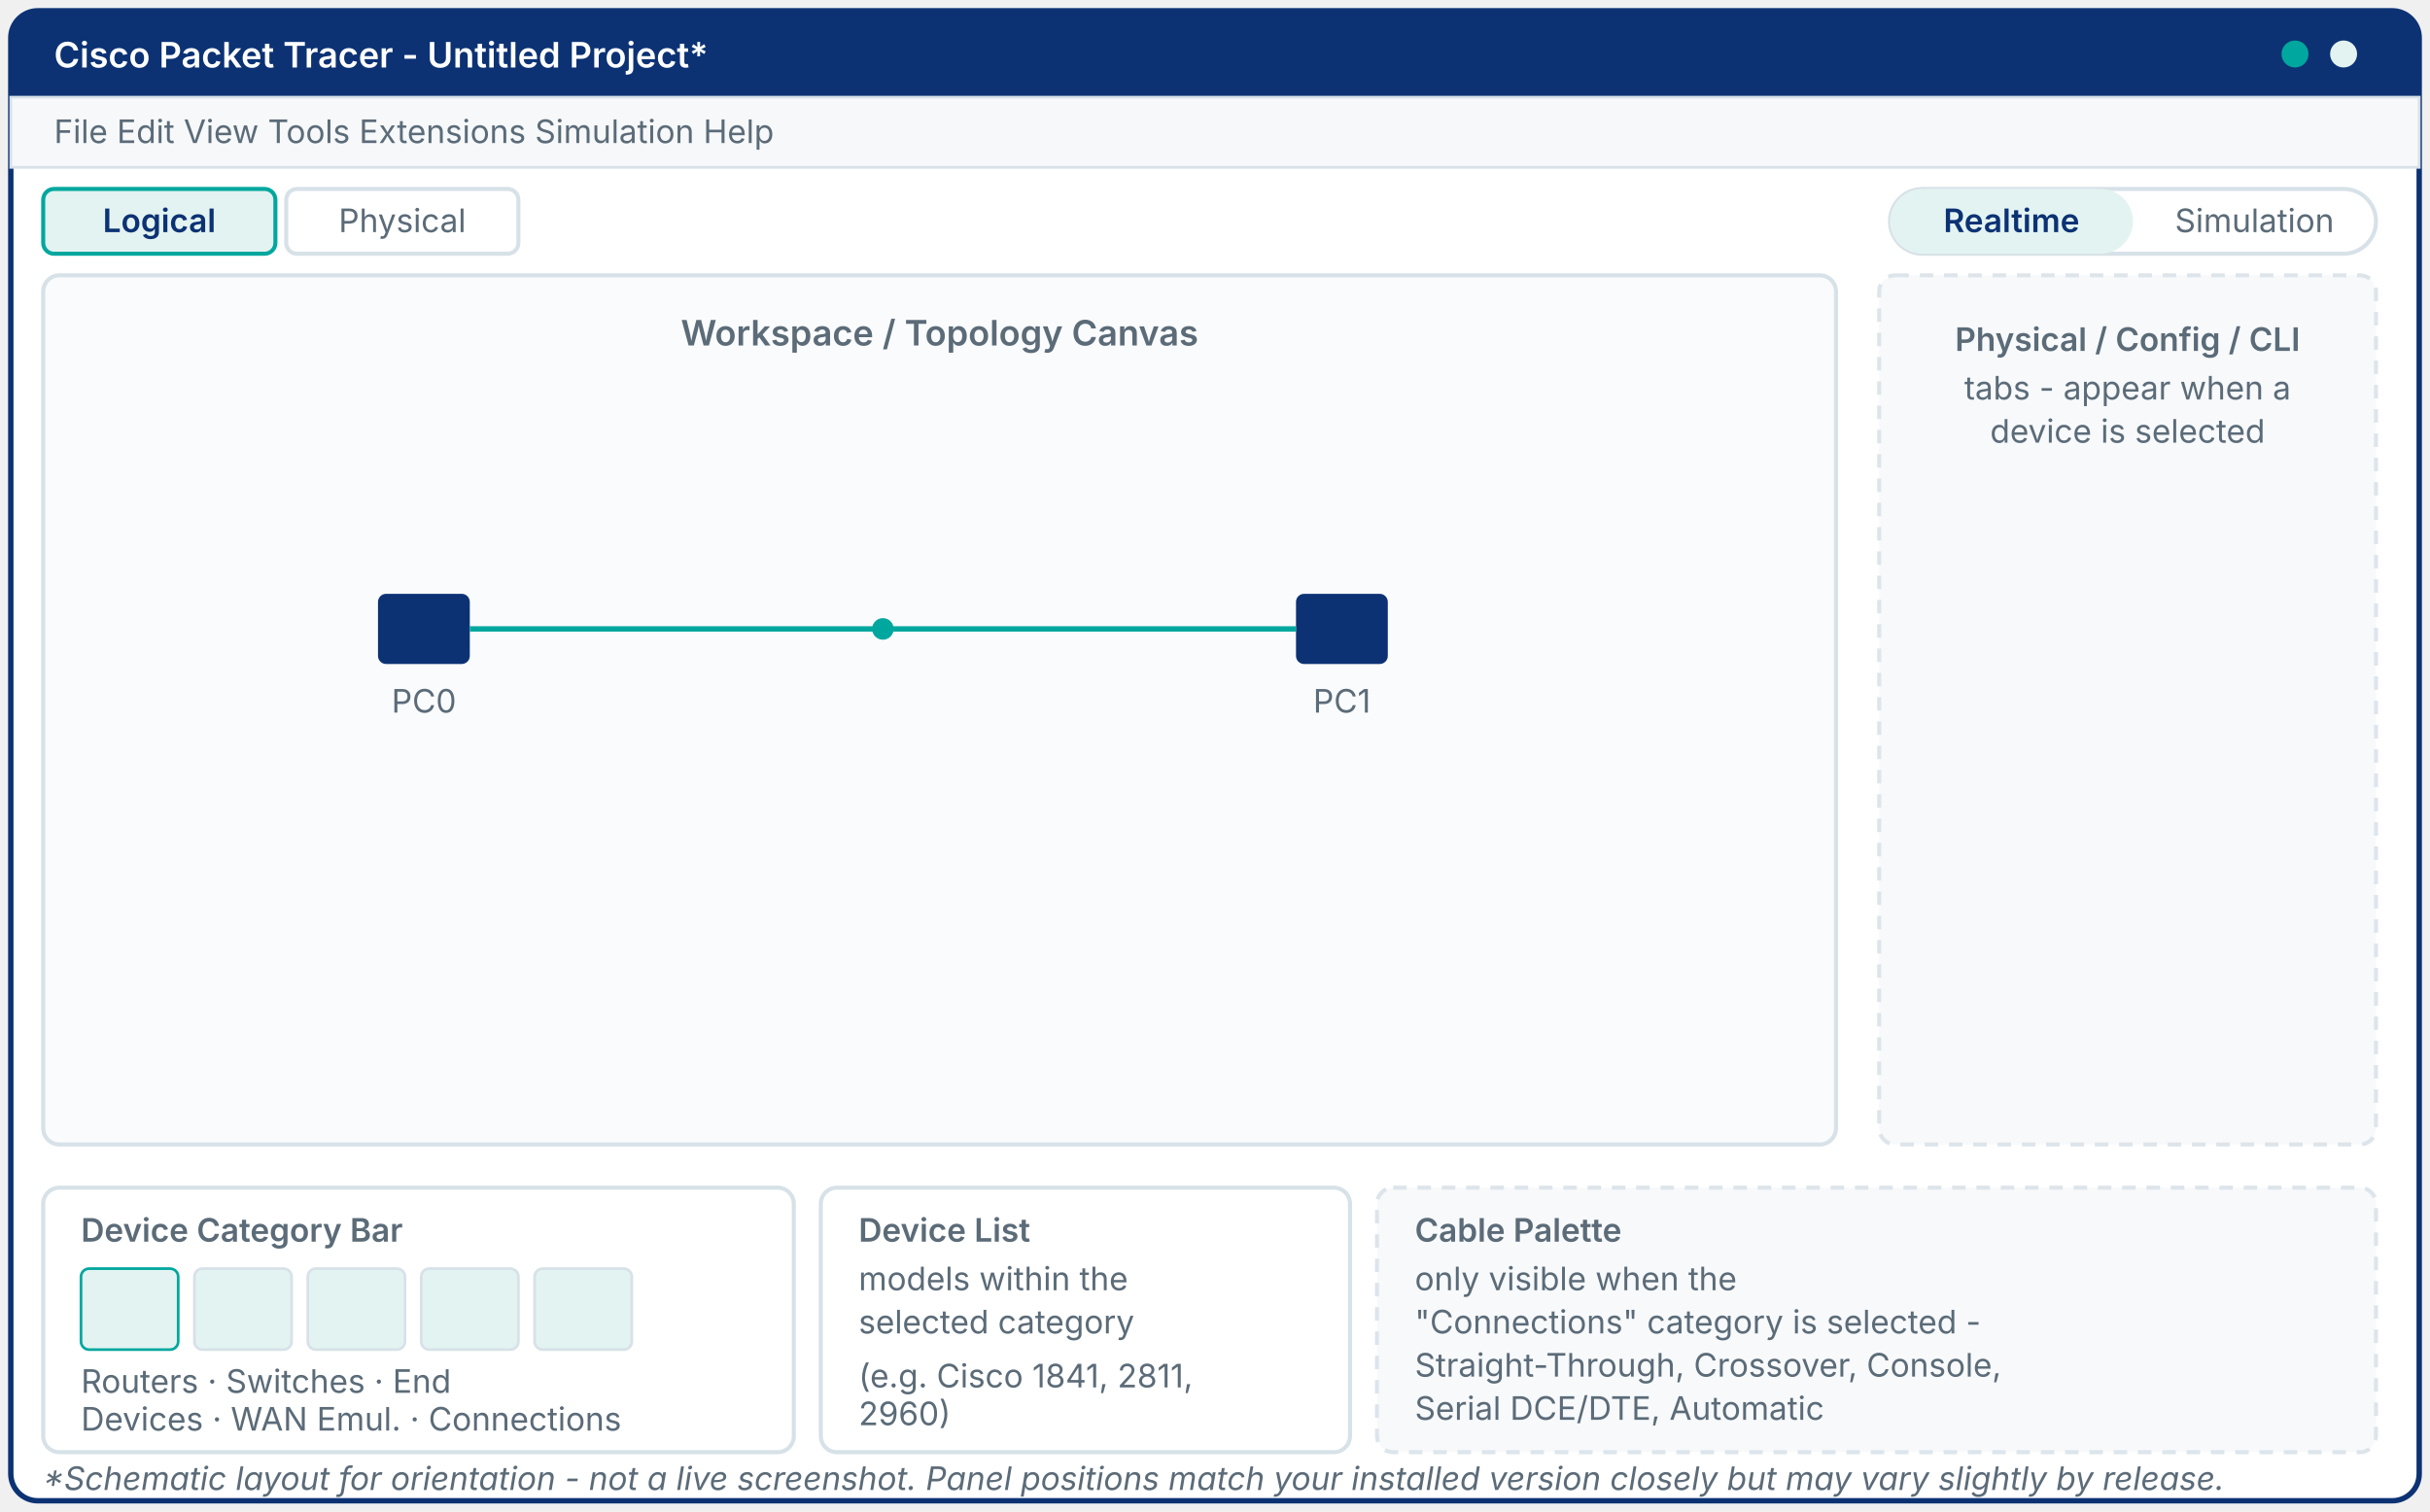
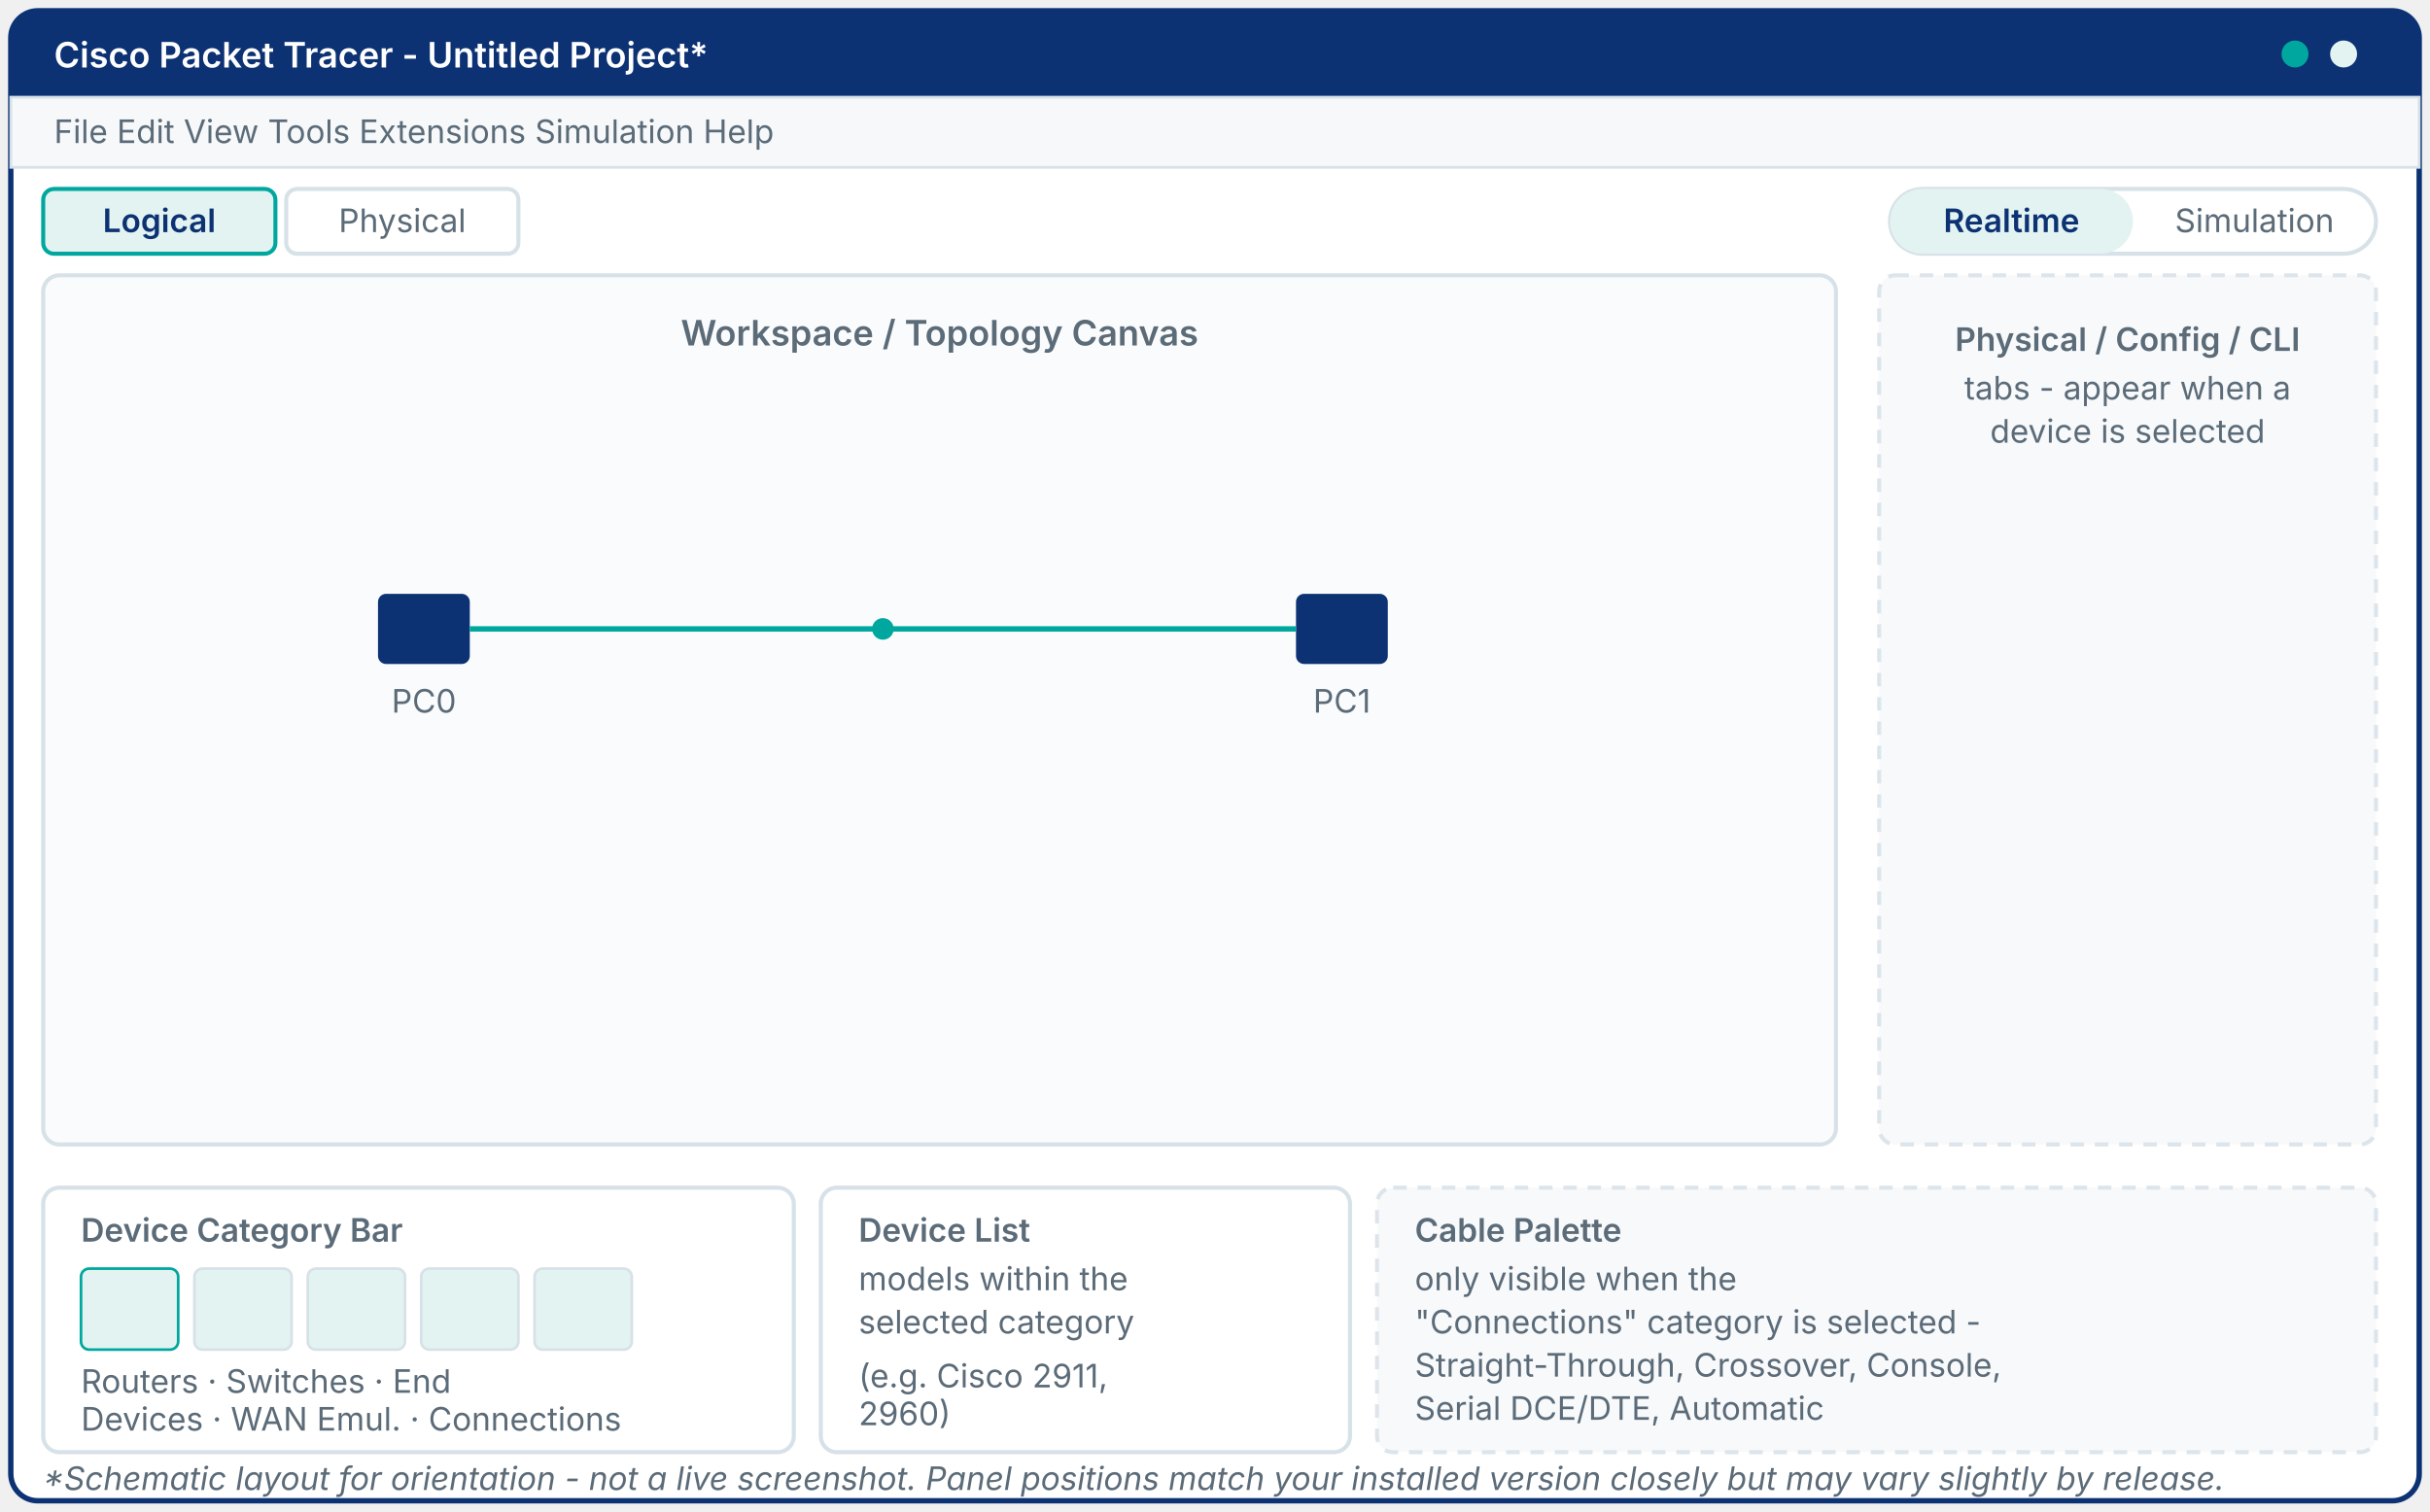
<svg xmlns="http://www.w3.org/2000/svg" viewBox="0 0 900 560" role="img" aria-labelledby="pt-overview-title">
  <style>
  .lbl { font-family: system-ui, -apple-system, sans-serif; fill: #1A1A1A; }
  .lbl-sm { font-family: system-ui, -apple-system, sans-serif; fill: #5B6B78; font-size: 12px; }
  .lbl-title { font-family: system-ui, -apple-system, sans-serif; fill: #fff; font-size: 13px; font-weight: 600; }
  .panel { fill: #ffffff; stroke: #D7E1E8; stroke-width: 1.5; }
  .panel-active { fill: #E3F3F1; stroke: #00A79E; stroke-width: 1.5; }
  .panel-ghost { fill: #F6F8FA; stroke: #D7E1E8; stroke-width: 1.5; stroke-dasharray: 5 4; opacity: 0.85; }
</style>
  <rect x="4" y="4" width="892" height="552" rx="10" fill="#ffffff" stroke="#0C3274" stroke-width="2" />
  <rect x="4" y="4" width="892" height="32" rx="10" fill="#0C3274" />
  <rect x="4" y="20" width="892" height="16" fill="#0C3274" />
  <text x="20" y="25" class="lbl-title">Cisco Packet Tracer - Untitled Project*</text>
  <circle cx="850" cy="20" r="5" fill="#00A79E" />
  <circle cx="868" cy="20" r="5" fill="#E3F3F1" />
  <rect x="4" y="36" width="892" height="26" fill="#F6F8FA" stroke="#D7E1E8" stroke-width="1" />
  <text x="20" y="53" class="lbl-sm">File   Edit   View   Tools   Extensions   Simulation   Help</text>
  <rect x="16" y="70" width="86" height="24" rx="4" class="panel-active" />
  <text x="59" y="86" text-anchor="middle" class="lbl-sm" style="fill:#0C3274;font-weight:600;">Logical</text>
  <rect x="106" y="70" width="86" height="24" rx="4" class="panel" />
  <text x="149" y="86" text-anchor="middle" class="lbl-sm">Physical</text>
  <rect x="700" y="70" width="180" height="24" rx="12" class="panel" />
  <rect x="700" y="70" width="90" height="24" rx="12" fill="#E3F3F1" />
  <text x="745" y="86" text-anchor="middle" class="lbl-sm" style="fill:#0C3274;font-weight:600;">Realtime</text>
  <text x="835" y="86" text-anchor="middle" class="lbl-sm">Simulation</text>
  <rect x="16" y="102" width="664" height="322" rx="6" fill="#FAFBFC" stroke="#D7E1E8" stroke-width="1.5" />
  <text x="348" y="128" text-anchor="middle" class="lbl-sm" style="font-size:13px;font-weight:600;fill:#5B6B78;">Workspace / Topology Canvas</text>
  <rect x="140" y="220" width="34" height="26" rx="3" fill="#0C3274" />
  <text x="157" y="264" text-anchor="middle" class="lbl-sm">PC0</text>
  <rect x="480" y="220" width="34" height="26" rx="3" fill="#0C3274" />
  <text x="497" y="264" text-anchor="middle" class="lbl-sm">PC1</text>
  <line x1="174" y1="233" x2="480" y2="233" stroke="#00A79E" stroke-width="2" />
  <circle cx="327" cy="233" r="4" fill="#00A79E" />
  <rect x="696" y="102" width="184" height="322" rx="6" class="panel-ghost" />
  <text x="788" y="130" text-anchor="middle" class="lbl-sm" style="font-weight:600;">Physical / Config / CLI</text>
  <text x="788" y="148" text-anchor="middle" class="lbl-sm">tabs - appear when a</text>
  <text x="788" y="164" text-anchor="middle" class="lbl-sm">device is selected</text>
  <rect x="16" y="440" width="278" height="98" rx="6" class="panel" />
  <text x="30" y="460" class="lbl-sm" style="font-weight:600;">Device Category Bar</text>
  <rect x="30" y="470" width="36" height="30" rx="3" fill="#E3F3F1" stroke="#00A79E" />
  <rect x="72" y="470" width="36" height="30" rx="3" fill="#E3F3F1" stroke="#D7E1E8" />
  <rect x="114" y="470" width="36" height="30" rx="3" fill="#E3F3F1" stroke="#D7E1E8" />
  <rect x="156" y="470" width="36" height="30" rx="3" fill="#E3F3F1" stroke="#D7E1E8" />
  <rect x="198" y="470" width="36" height="30" rx="3" fill="#E3F3F1" stroke="#D7E1E8" />
  <text x="30" y="516" class="lbl-sm">Routers · Switches · End</text>
  <text x="30" y="530" class="lbl-sm">Devices · WAN Emul. · Connections</text>
  <rect x="304" y="440" width="196" height="98" rx="6" class="panel" />
  <text x="318" y="460" class="lbl-sm" style="font-weight:600;">Device List</text>
  <text x="318" y="478" class="lbl-sm">models within the</text>
  <text x="318" y="494" class="lbl-sm">selected category</text>
-   <text x="318" y="514" class="lbl-sm">(e.g. Cisco 1841, 2811,</text>
+   <text x="318" y="514" class="lbl-sm">(e.g. Cisco 2911,</text>
  <text x="318" y="528" class="lbl-sm">2960)</text>
  <rect x="510" y="440" width="370" height="98" rx="6" class="panel-ghost" />
  <text x="524" y="460" class="lbl-sm" style="font-weight:600;">Cable Palette</text>
  <text x="524" y="478" class="lbl-sm">only visible when the</text>
  <text x="524" y="494" class="lbl-sm">"Connections" category is selected -</text>
  <text x="524" y="510" class="lbl-sm">Straight-Through, Crossover, Console,</text>
  <text x="524" y="526" class="lbl-sm">Serial DCE/DTE, Automatic</text>
  <text x="16" y="552" class="lbl-sm" style="font-style:italic;">*Schematic layout for orientation - not a live screenshot. Panel positions match your installed version closely but may vary slightly by release.</text>
</svg>
